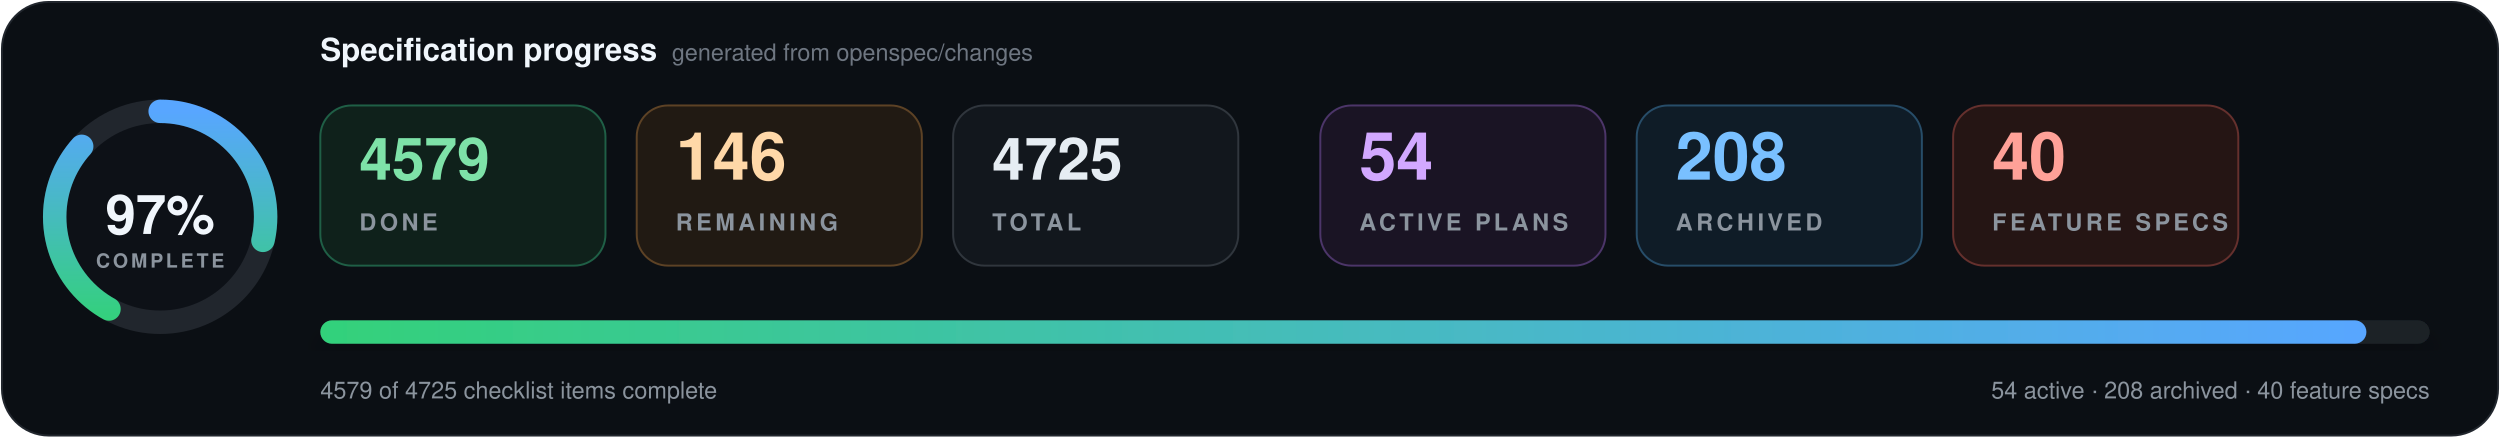
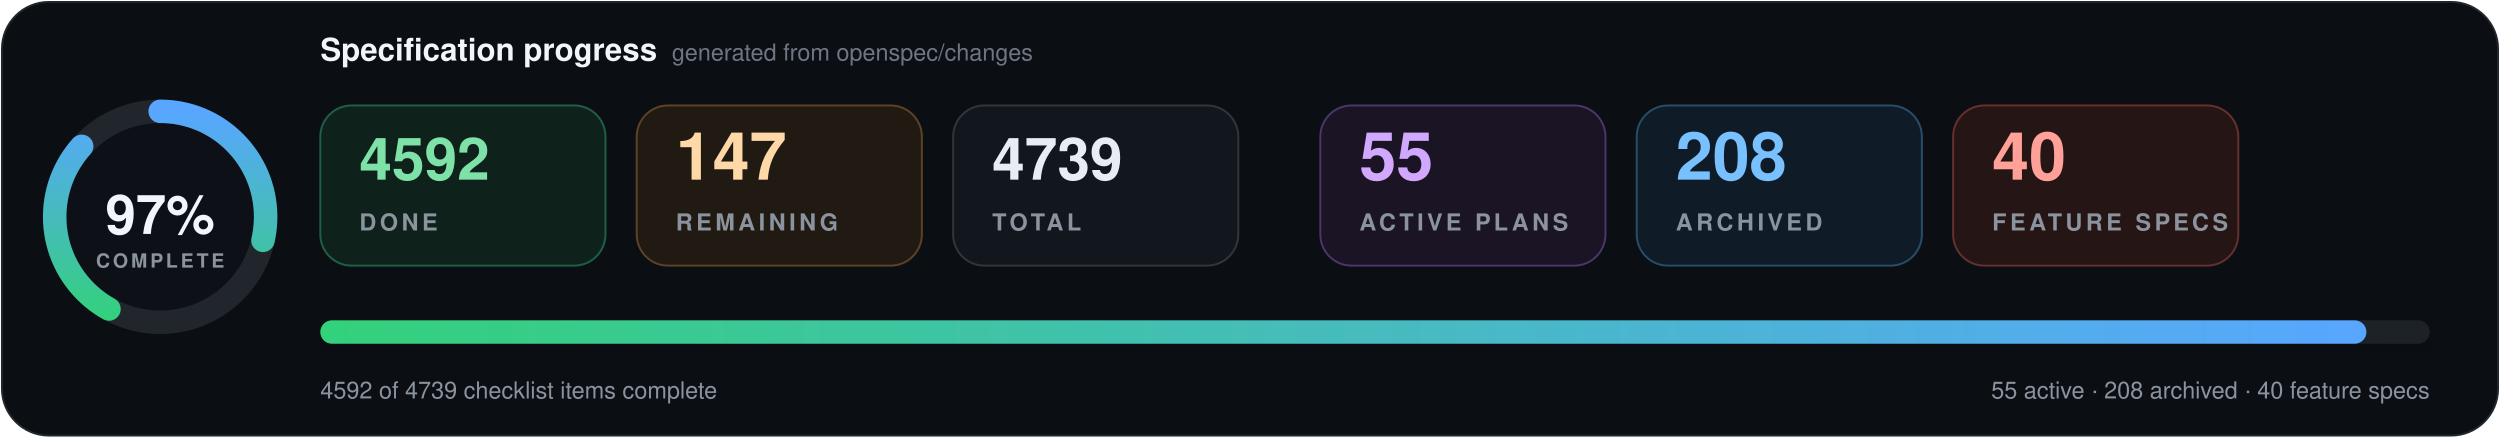
- <svg xmlns="http://www.w3.org/2000/svg" data-cache-version="1793474452" width="1280" height="224" viewBox="0 0 1280 224" role="img" aria-labelledby="title description" font-family="system-ui, -apple-system, BlinkMacSystemFont, 'Segoe UI', Helvetica, Arial, sans-serif" font-variant-numeric="tabular-nums">
+ <svg xmlns="http://www.w3.org/2000/svg" data-cache-version="1793479025" width="1280" height="224" viewBox="0 0 1280 224" role="img" aria-labelledby="title description" font-family="system-ui, -apple-system, BlinkMacSystemFont, 'Segoe UI', Helvetica, Arial, sans-serif" font-variant-numeric="tabular-nums">
  <defs>
    <linearGradient id="progress" x1="0" x2="1">
      <stop offset="0" stop-color="#33d17a" />
      <stop offset="1" stop-color="#58a6ff" />
    </linearGradient>
    <filter id="shadow" x="-10%" y="-20%" width="120%" height="150%">
      <feDropShadow dx="0" dy="7" stdDeviation="9" flood-color="#000" flood-opacity=".28" />
    </filter>
  </defs>
  <rect x="1" y="1" width="1278" height="222" rx="24" fill="#0b0f14" stroke="#21262d" />
  <g transform="translate(82 111)">
    <circle r="54" fill="#0d1117" stroke="#21262d" stroke-width="12" />
    <circle r="54" fill="none" stroke="url(#progress)" stroke-width="12" stroke-linecap="round" pathLength="100" stroke-dasharray="97 100" transform="rotate(-90)" />
    <text y="-1" text-anchor="middle" dominant-baseline="middle" fill="#f0f6fc" font-size="28" font-weight="800">97%</text>
    <text y="26" text-anchor="middle" fill="#8b949e" font-size="10" font-weight="700" letter-spacing="1.5">COMPLETE</text>
  </g>
  <text x="164" y="31" fill="#f0f6fc" font-size="16" font-weight="750">Specification progress</text>
  <text x="344" y="31" fill="#6e7681" font-size="12">generated from openspec/changes</text>
  <g transform="translate(164 54)">
    <rect width="146" height="82" rx="16" fill="#0f211b" stroke="#1f5f46" />
-     <text x="20" y="38" fill="#7ee2a8" font-size="30" font-weight="750">4579</text>
+     <text x="20" y="38" fill="#7ee2a8" font-size="30" font-weight="750">4592</text>
    <text x="20" y="64" fill="#8b949e" font-size="12" font-weight="700" letter-spacing="1.8">DONE</text>
  </g>
  <g transform="translate(326 54)">
    <rect width="146" height="82" rx="16" fill="#211a13" stroke="#5d4225" />
-     <text x="20" y="38" fill="#ffd8a8" font-size="34" font-weight="750">146</text>
+     <text x="20" y="38" fill="#ffd8a8" font-size="34" font-weight="750">147</text>
    <text x="20" y="64" fill="#8b949e" font-size="12" font-weight="700" letter-spacing="1.8">REMAINING</text>
  </g>
  <g transform="translate(488 54)">
    <rect width="146" height="82" rx="16" fill="#12171d" stroke="#30363d" />
-     <text x="20" y="38" fill="#e6edf3" font-size="30" font-weight="750">4725</text>
+     <text x="20" y="38" fill="#e6edf3" font-size="30" font-weight="750">4739</text>
    <text x="20" y="64" fill="#8b949e" font-size="12" font-weight="700" letter-spacing="1.8">TOTAL</text>
  </g>
  <g transform="translate(676 54)">
    <rect width="146" height="82" rx="16" fill="#1a1424" stroke="#4c3569" />
-     <text x="20" y="38" fill="#d2a8ff" font-size="34" font-weight="750">54</text>
+     <text x="20" y="38" fill="#d2a8ff" font-size="34" font-weight="750">55</text>
    <text x="20" y="64" fill="#8b949e" font-size="12" font-weight="700" letter-spacing="1.8">ACTIVE PLANS</text>
  </g>
  <g transform="translate(838 54)">
    <rect width="146" height="82" rx="16" fill="#0f1c27" stroke="#274d69" />
    <text x="20" y="38" fill="#79c0ff" font-size="34" font-weight="750">208</text>
    <text x="20" y="64" fill="#8b949e" font-size="12" font-weight="700" letter-spacing="1.8">ARCHIVED</text>
  </g>
  <g transform="translate(1000 54)">
    <rect width="146" height="82" rx="16" fill="#251514" stroke="#65302d" />
    <text x="20" y="38" fill="#ffa198" font-size="34" font-weight="750">40</text>
    <text x="20" y="64" fill="#8b949e" font-size="12" font-weight="700" letter-spacing="1.8">FEATURE SPECS</text>
  </g>
  <g filter="url(#shadow)">
    <rect x="164" y="164" width="1080" height="12" rx="6" fill="#1b2128" />
    <rect x="164" y="164" width="1047.6" height="12" rx="6" fill="url(#progress)" />
  </g>
-   <text x="164" y="204" fill="#8b949e" font-size="12">4579 of 4725 checklist items complete</text>
-   <text x="1244" y="204" text-anchor="end" fill="#8b949e" font-size="12">54 active · 208 archived · 40 feature specs</text>
+   <text x="164" y="204" fill="#8b949e" font-size="12">4592 of 4739 checklist items complete</text>
+   <text x="1244" y="204" text-anchor="end" fill="#8b949e" font-size="12">55 active · 208 archived · 40 feature specs</text>
</svg>
